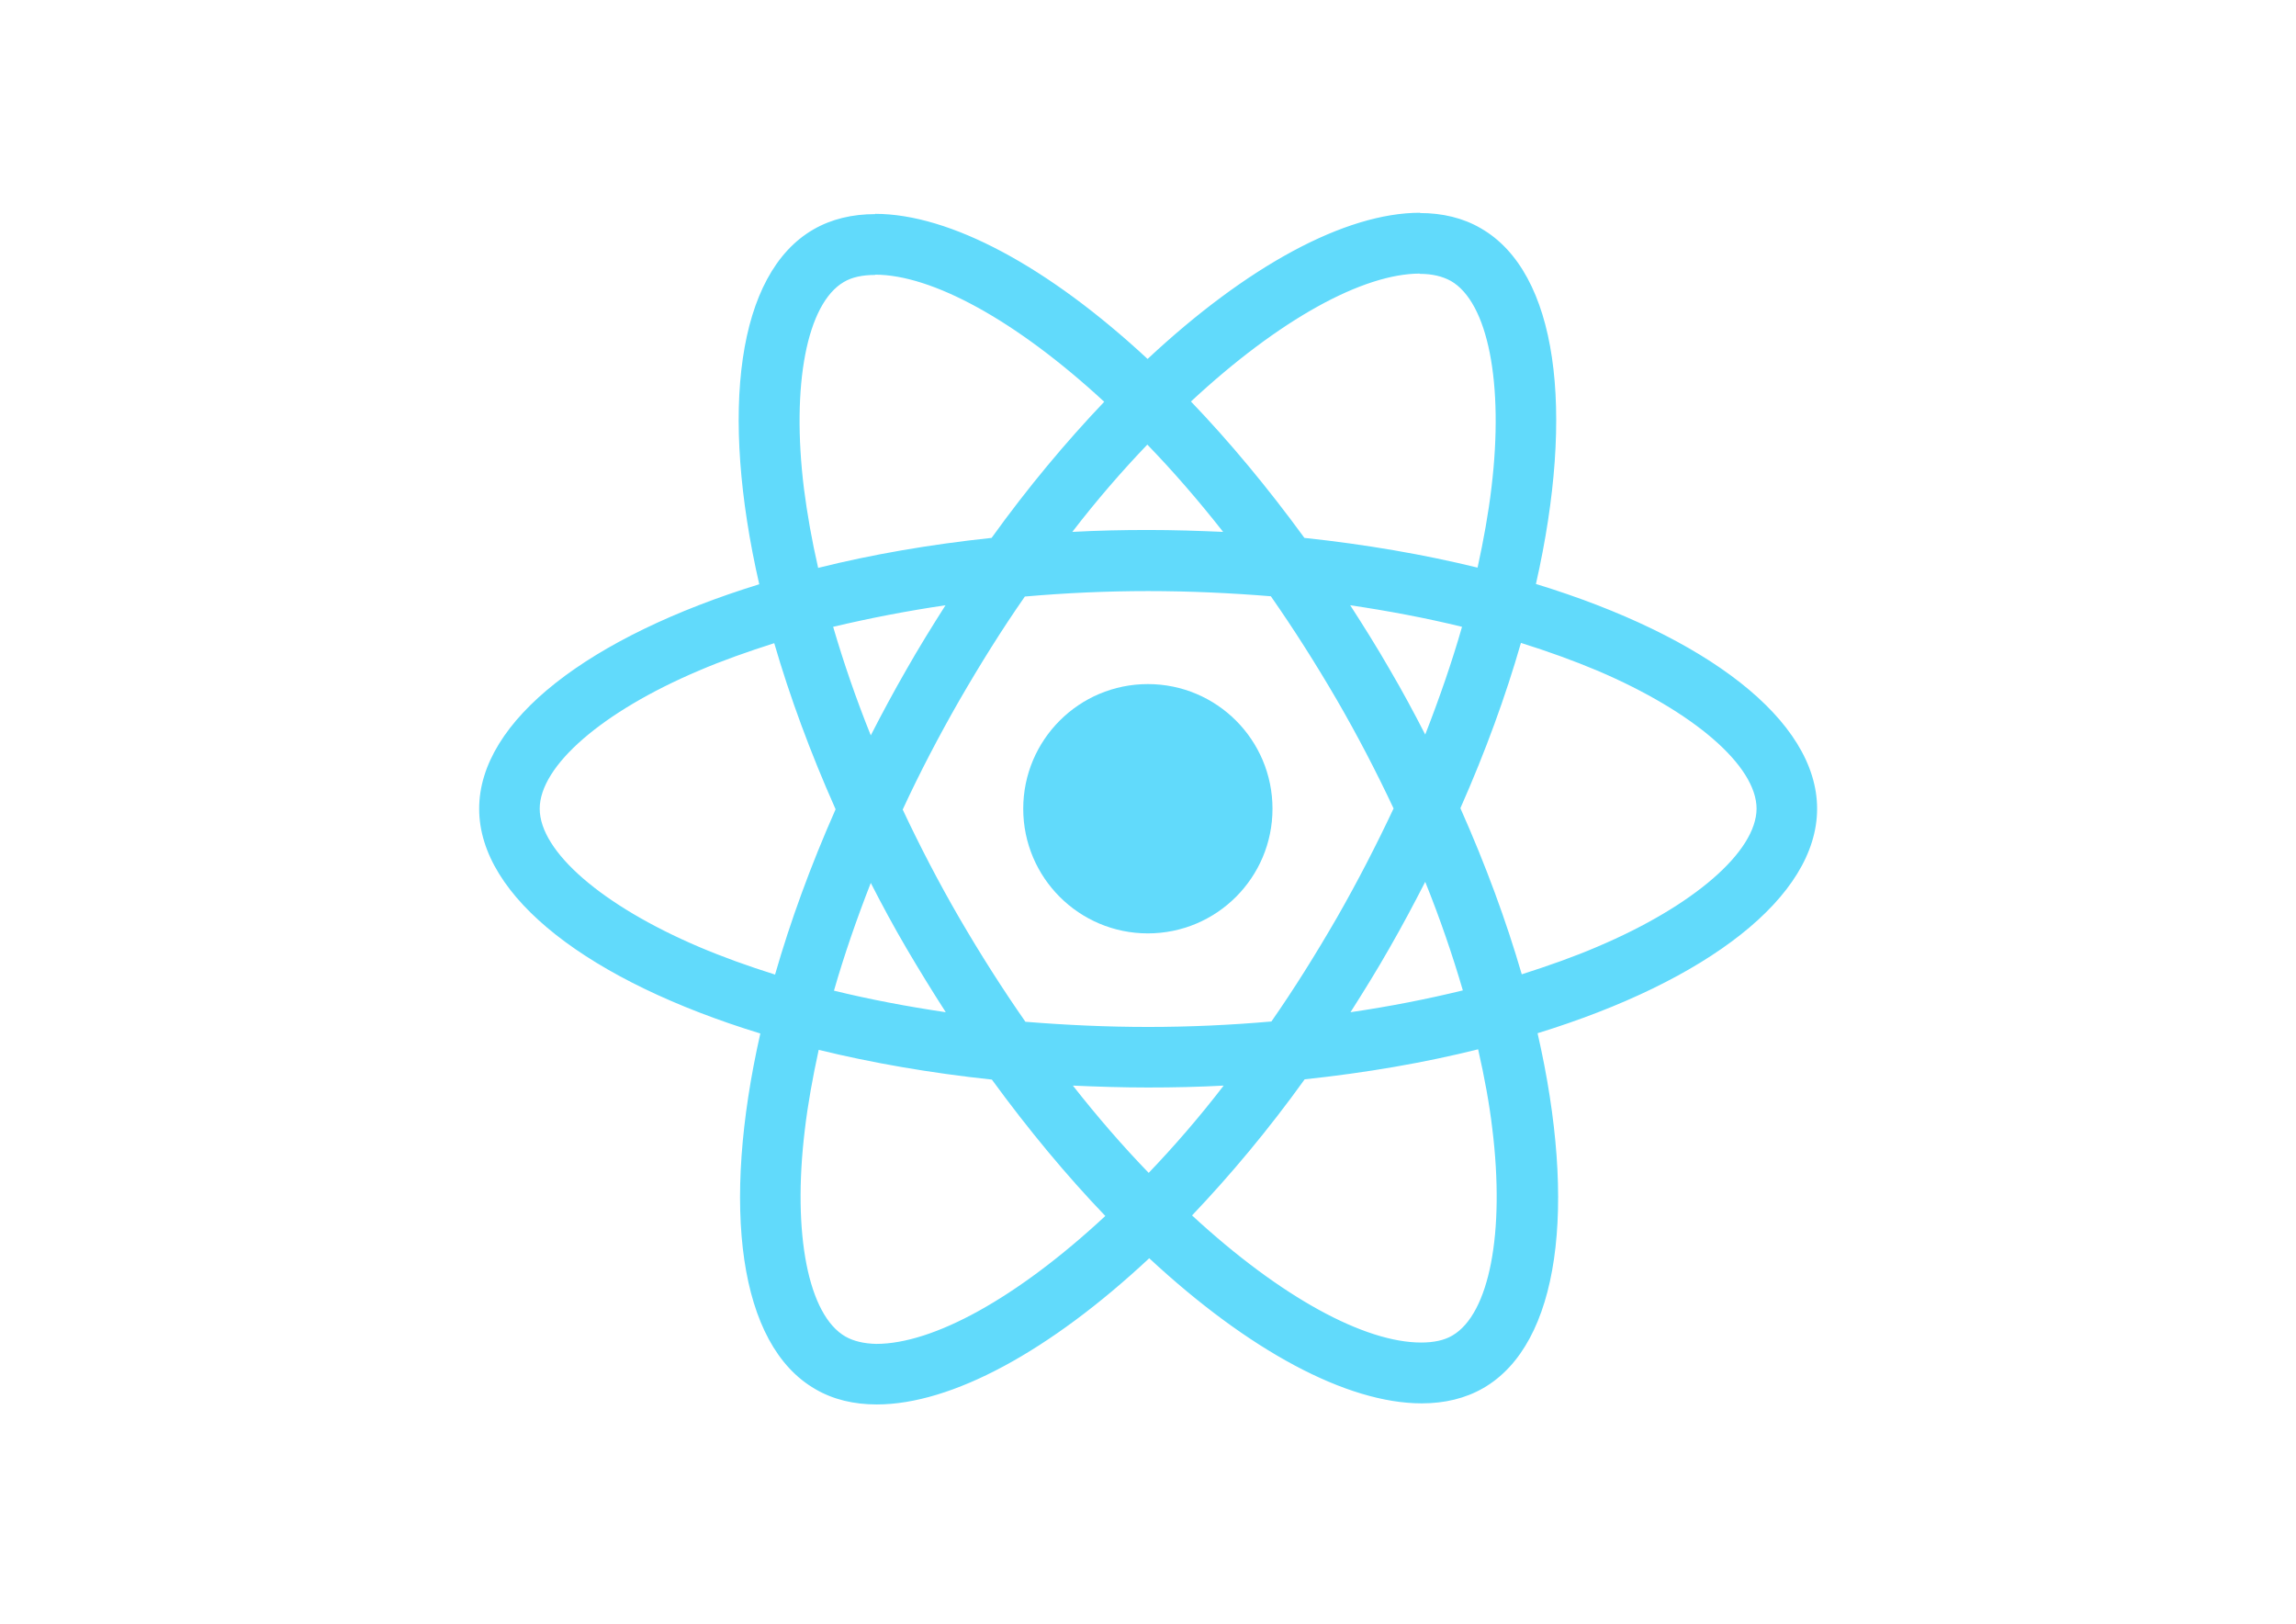
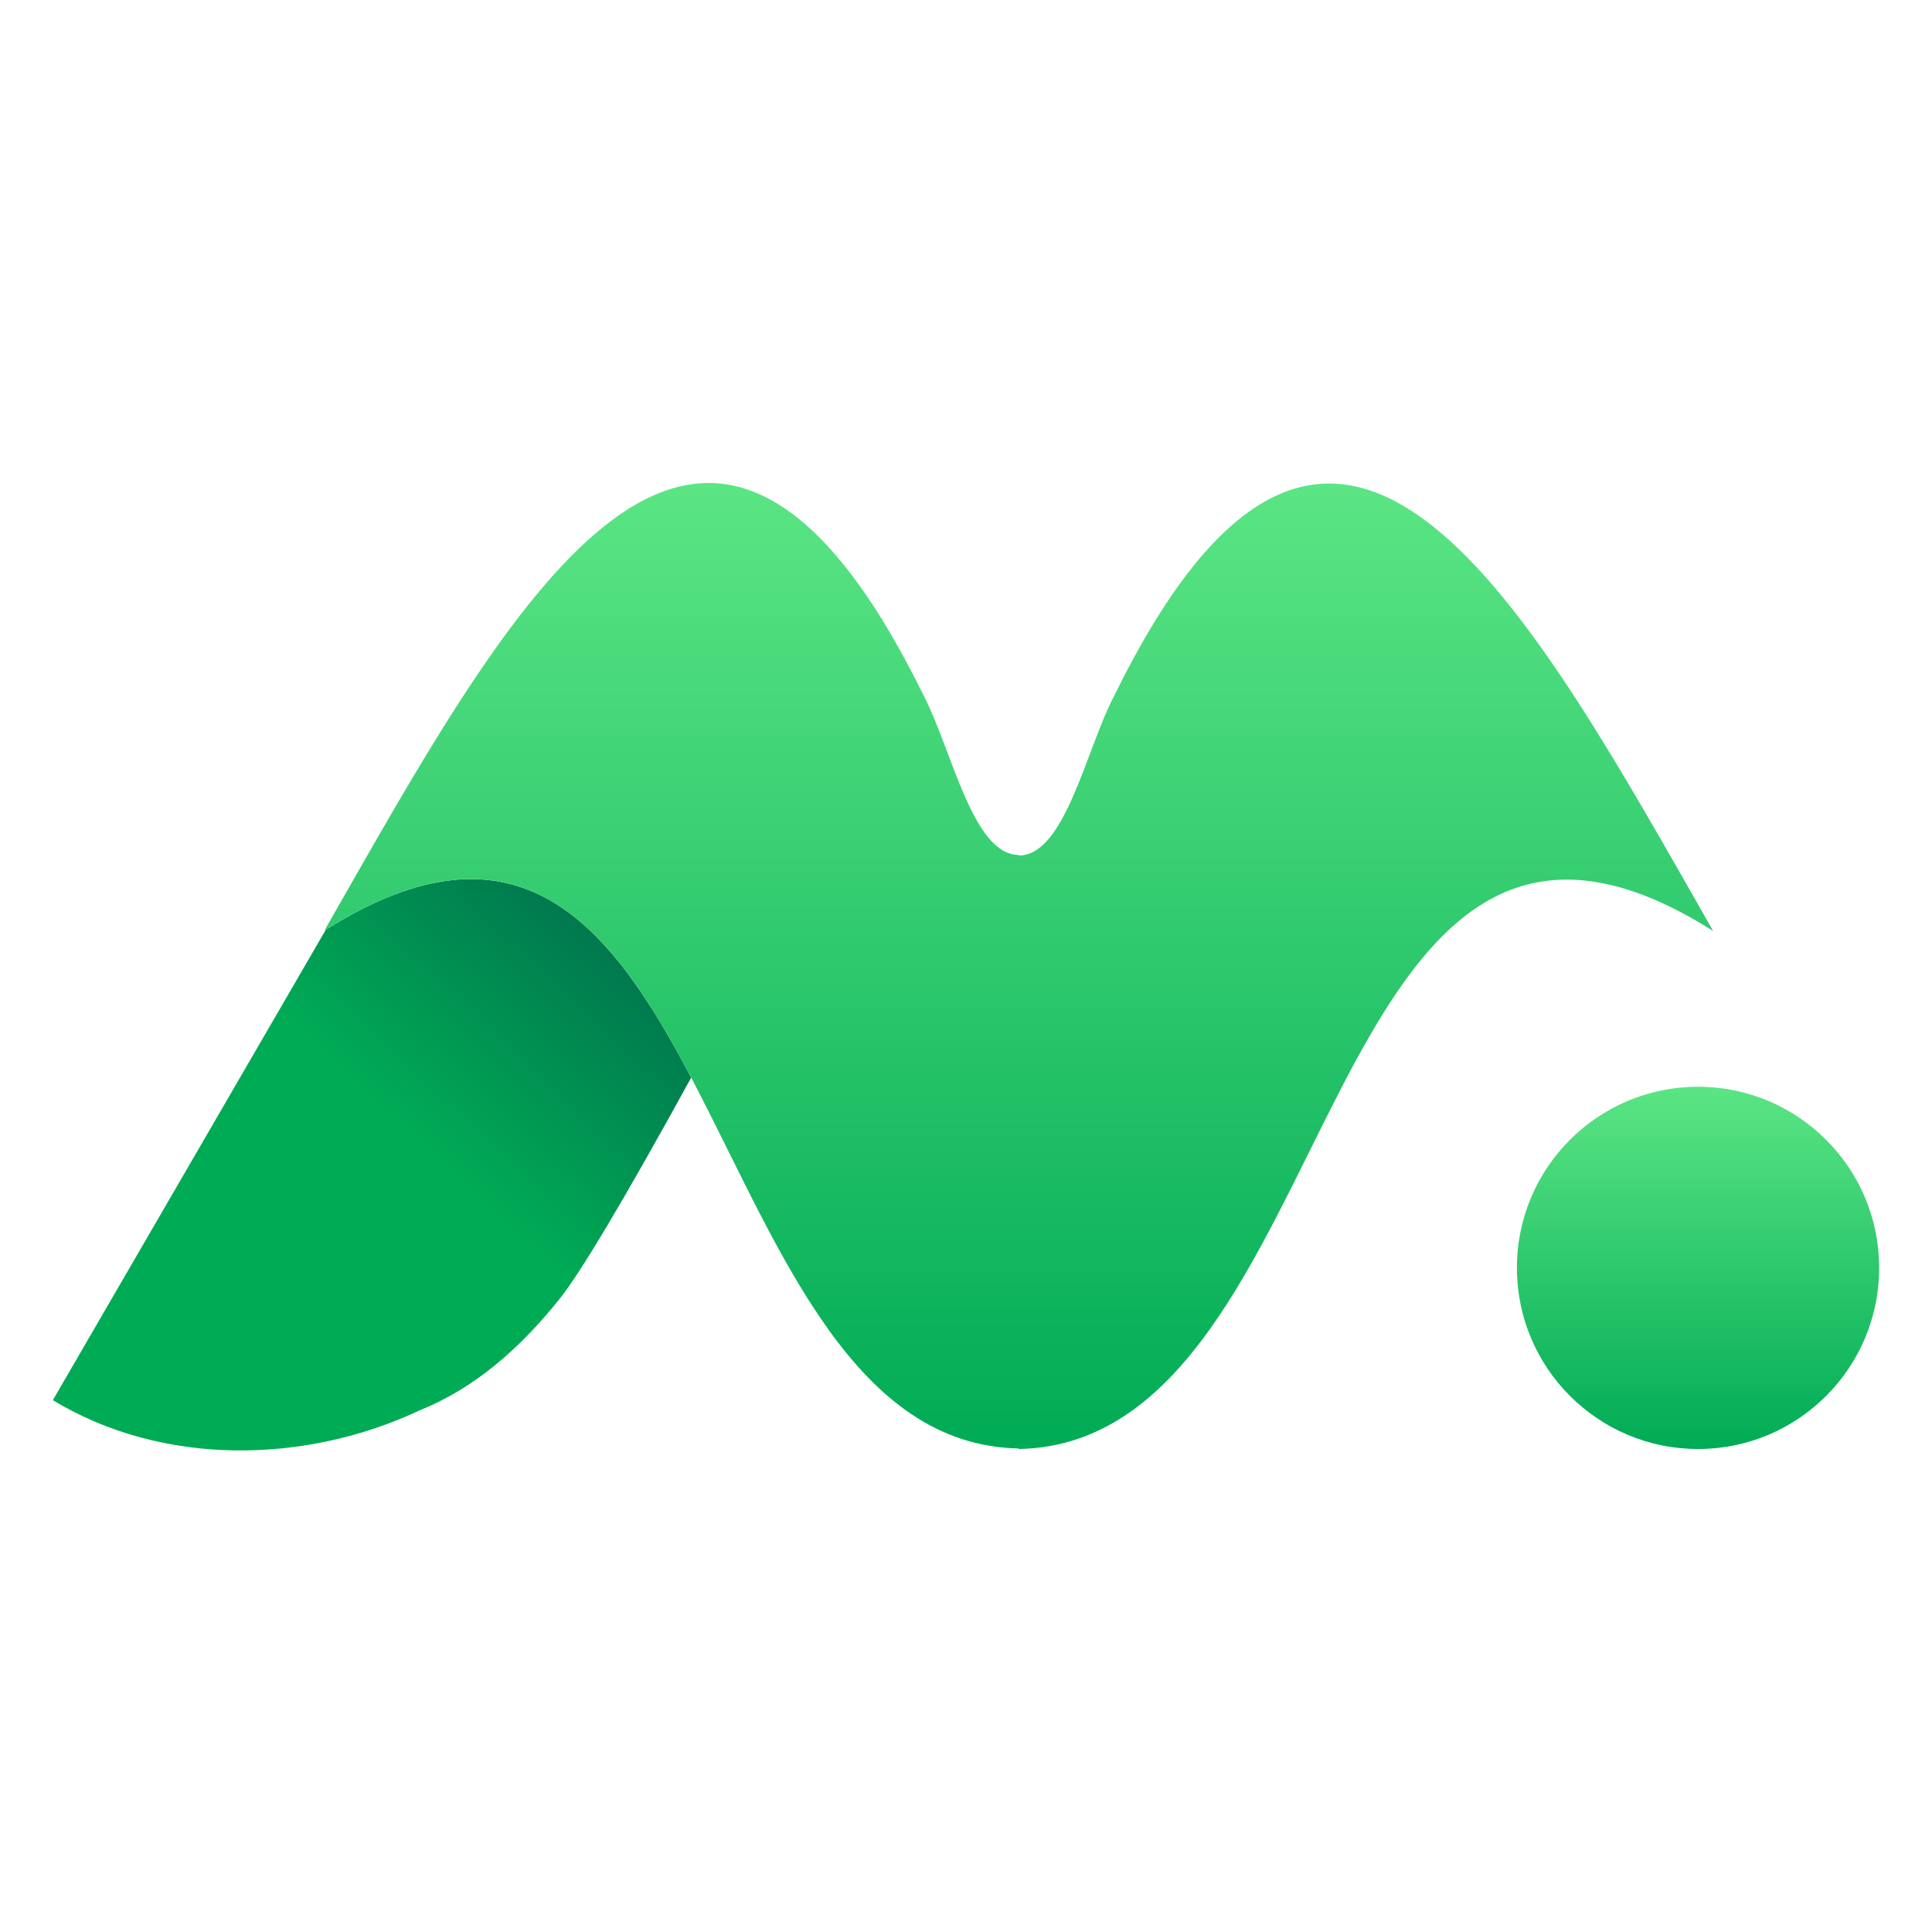
- <svg xmlns="http://www.w3.org/2000/svg" viewBox="0 0 841.9 595.3">
-   <g fill="#61DAFB">
-     <path d="M666.3 296.5c0-32.5-40.7-63.3-103.1-82.4 14.4-63.6 8-114.2-20.2-130.4-6.5-3.8-14.1-5.6-22.4-5.6v22.3c4.6 0 8.3.9 11.4 2.6 13.6 7.8 19.5 37.5 14.9 75.7-1.1 9.4-2.9 19.3-5.1 29.4-19.6-4.8-41-8.5-63.5-10.9-13.5-18.5-27.5-35.3-41.6-50 32.6-30.3 63.2-46.9 84-46.9V78c-27.5 0-63.5 19.6-99.9 53.6-36.4-33.8-72.4-53.2-99.9-53.2v22.3c20.7 0 51.4 16.5 84 46.6-14 14.7-28 31.4-41.3 49.9-22.6 2.4-44 6.1-63.6 11-2.3-10-4-19.7-5.2-29-4.7-38.2 1.1-67.9 14.6-75.8 3-1.8 6.9-2.6 11.5-2.6V78.5c-8.4 0-16 1.8-22.6 5.6-28.1 16.2-34.4 66.7-19.9 130.1-62.2 19.2-102.7 49.9-102.7 82.3 0 32.5 40.7 63.3 103.1 82.4-14.4 63.6-8 114.2 20.2 130.4 6.5 3.8 14.1 5.6 22.5 5.6 27.5 0 63.5-19.6 99.9-53.6 36.4 33.8 72.4 53.2 99.9 53.2 8.4 0 16-1.8 22.6-5.6 28.1-16.2 34.4-66.7 19.9-130.1 62-19.1 102.5-49.9 102.5-82.3zm-130.2-66.7c-3.7 12.9-8.3 26.2-13.5 39.5-4.1-8-8.4-16-13.1-24-4.6-8-9.5-15.8-14.4-23.4 14.2 2.1 27.9 4.7 41 7.9zm-45.8 106.5c-7.8 13.5-15.8 26.3-24.1 38.2-14.9 1.3-30 2-45.2 2-15.1 0-30.2-.7-45-1.9-8.3-11.9-16.4-24.6-24.2-38-7.6-13.1-14.5-26.4-20.8-39.8 6.2-13.4 13.2-26.8 20.7-39.9 7.8-13.5 15.8-26.3 24.1-38.2 14.9-1.3 30-2 45.2-2 15.1 0 30.2.7 45 1.9 8.3 11.9 16.4 24.6 24.2 38 7.6 13.1 14.5 26.4 20.8 39.8-6.3 13.4-13.2 26.8-20.7 39.9zm32.3-13c5.4 13.4 10 26.8 13.8 39.8-13.1 3.2-26.9 5.9-41.2 8 4.9-7.7 9.8-15.6 14.4-23.7 4.6-8 8.9-16.1 13-24.1zM421.2 430c-9.3-9.6-18.6-20.3-27.8-32 9 .4 18.2.7 27.5.7 9.4 0 18.7-.2 27.8-.7-9 11.7-18.3 22.4-27.5 32zm-74.4-58.9c-14.2-2.1-27.9-4.7-41-7.9 3.7-12.9 8.3-26.2 13.5-39.5 4.1 8 8.4 16 13.1 24 4.7 8 9.5 15.8 14.4 23.4zM420.7 163c9.3 9.6 18.6 20.3 27.8 32-9-.4-18.2-.7-27.5-.7-9.4 0-18.7.2-27.8.7 9-11.7 18.3-22.4 27.5-32zm-74 58.9c-4.9 7.7-9.8 15.6-14.4 23.7-4.6 8-8.9 16-13 24-5.4-13.4-10-26.8-13.8-39.8 13.1-3.1 26.9-5.8 41.2-7.9zm-90.5 125.2c-35.4-15.1-58.3-34.9-58.3-50.6 0-15.7 22.9-35.6 58.3-50.6 8.6-3.7 18-7 27.7-10.1 5.7 19.6 13.2 40 22.5 60.9-9.2 20.8-16.6 41.1-22.2 60.6-9.9-3.1-19.3-6.5-28-10.2zM310 490c-13.6-7.8-19.5-37.5-14.9-75.7 1.1-9.4 2.9-19.3 5.1-29.4 19.6 4.8 41 8.5 63.5 10.9 13.5 18.5 27.5 35.3 41.6 50-32.6 30.3-63.2 46.9-84 46.9-4.5-.1-8.3-1-11.3-2.7zm237.2-76.2c4.7 38.2-1.1 67.9-14.6 75.8-3 1.8-6.9 2.6-11.5 2.6-20.7 0-51.4-16.5-84-46.6 14-14.7 28-31.4 41.3-49.9 22.6-2.4 44-6.1 63.6-11 2.3 10.1 4.1 19.8 5.2 29.1zm38.5-66.7c-8.6 3.7-18 7-27.7 10.1-5.7-19.6-13.2-40-22.5-60.9 9.2-20.8 16.6-41.1 22.2-60.6 9.9 3.1 19.3 6.5 28.1 10.2 35.4 15.1 58.3 34.9 58.3 50.6-.1 15.7-23 35.6-58.4 50.6zM320.8 78.4z" />
-     <circle cx="420.9" cy="296.5" r="45.7" />
-     <path d="M520.5 78.1z" />
-   </g>
+ <svg xmlns="http://www.w3.org/2000/svg" width="40" height="40" viewBox="0 0 40 40" fill="none">
+   <path d="M6.746 19.248C10.743 16.734 12.643 19.143 14.31 22.311C12.931 24.823 12.018 26.355 11.573 26.909C10.732 27.953 9.815 28.744 8.688 29.2C6.317 30.314 3.37 30.367 1.094 28.989L6.746 19.248Z" fill="url(#paint0_linear_212_82371)" />
+   <path fill-rule="evenodd" clip-rule="evenodd" d="M34.712 17.947C31.097 11.623 27.36 5.664 23.068 14.405C22.48 15.529 22.052 17.712 21.094 17.712V17.701C20.135 17.701 19.707 15.518 19.12 14.394C14.827 5.653 11.091 11.612 7.476 17.936C7.204 18.413 6.942 18.869 6.719 19.264C15.003 14.02 14.306 29.863 21.094 29.989V30C27.882 29.874 27.184 14.031 35.469 19.275C35.245 18.88 34.984 18.424 34.712 17.947Z" fill="url(#paint1_linear_212_82371)" />
+   <path fill-rule="evenodd" clip-rule="evenodd" d="M35.156 30C37.227 30 38.906 28.321 38.906 26.25C38.906 24.179 37.227 22.5 35.156 22.5C33.085 22.5 31.406 24.179 31.406 26.25C31.406 28.321 33.085 30 35.156 30Z" fill="url(#paint2_linear_212_82371)" />
+   <defs>
+     <linearGradient id="paint0_linear_212_82371" x1="11.875" y1="13.11" x2="5.119" y2="20.284" gradientUnits="userSpaceOnUse">
+       <stop stop-color="#005249" />
+       <stop offset="1" stop-color="#00AB55" />
+     </linearGradient>
+     <linearGradient id="paint1_linear_212_82371" x1="6.719" y1="10" x2="6.719" y2="30" gradientUnits="userSpaceOnUse">
+       <stop stop-color="#5BE584" />
+       <stop offset="1" stop-color="#00AB55" />
+     </linearGradient>
+     <linearGradient id="paint2_linear_212_82371" x1="31.406" y1="22.5" x2="31.406" y2="30" gradientUnits="userSpaceOnUse">
+       <stop stop-color="#5BE584" />
+       <stop offset="1" stop-color="#00AB55" />
+     </linearGradient>
+   </defs>
</svg>
